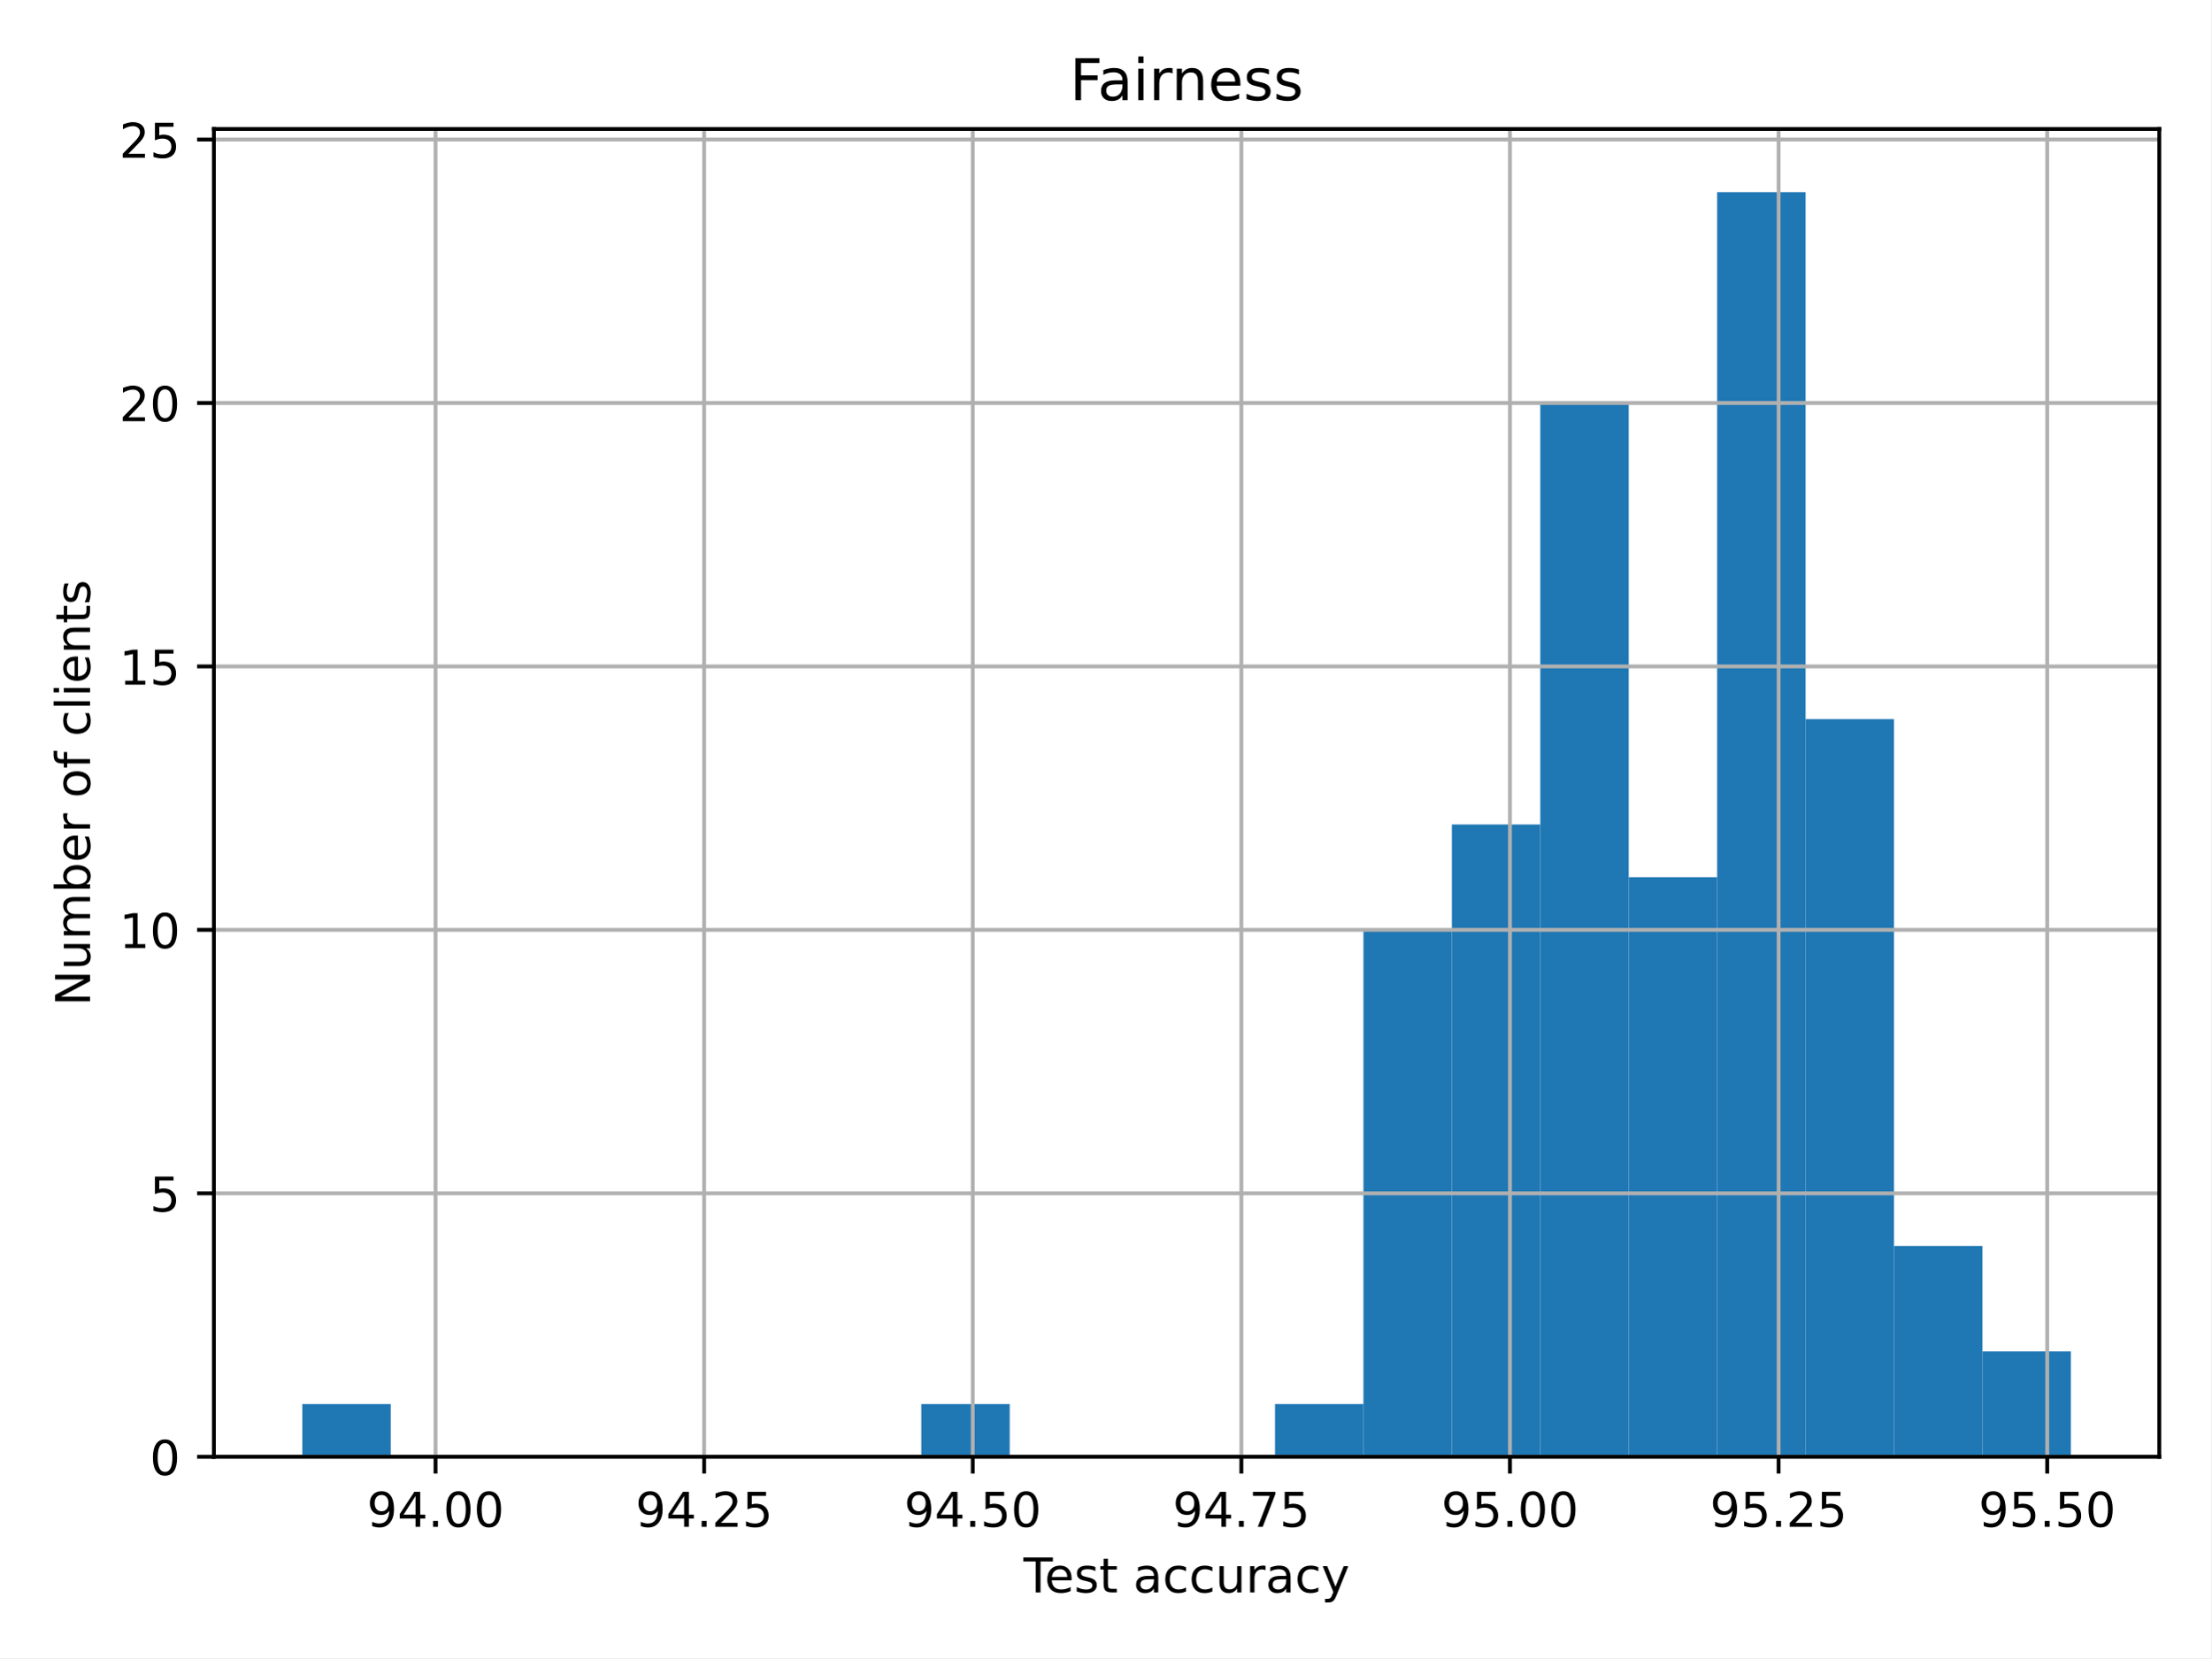
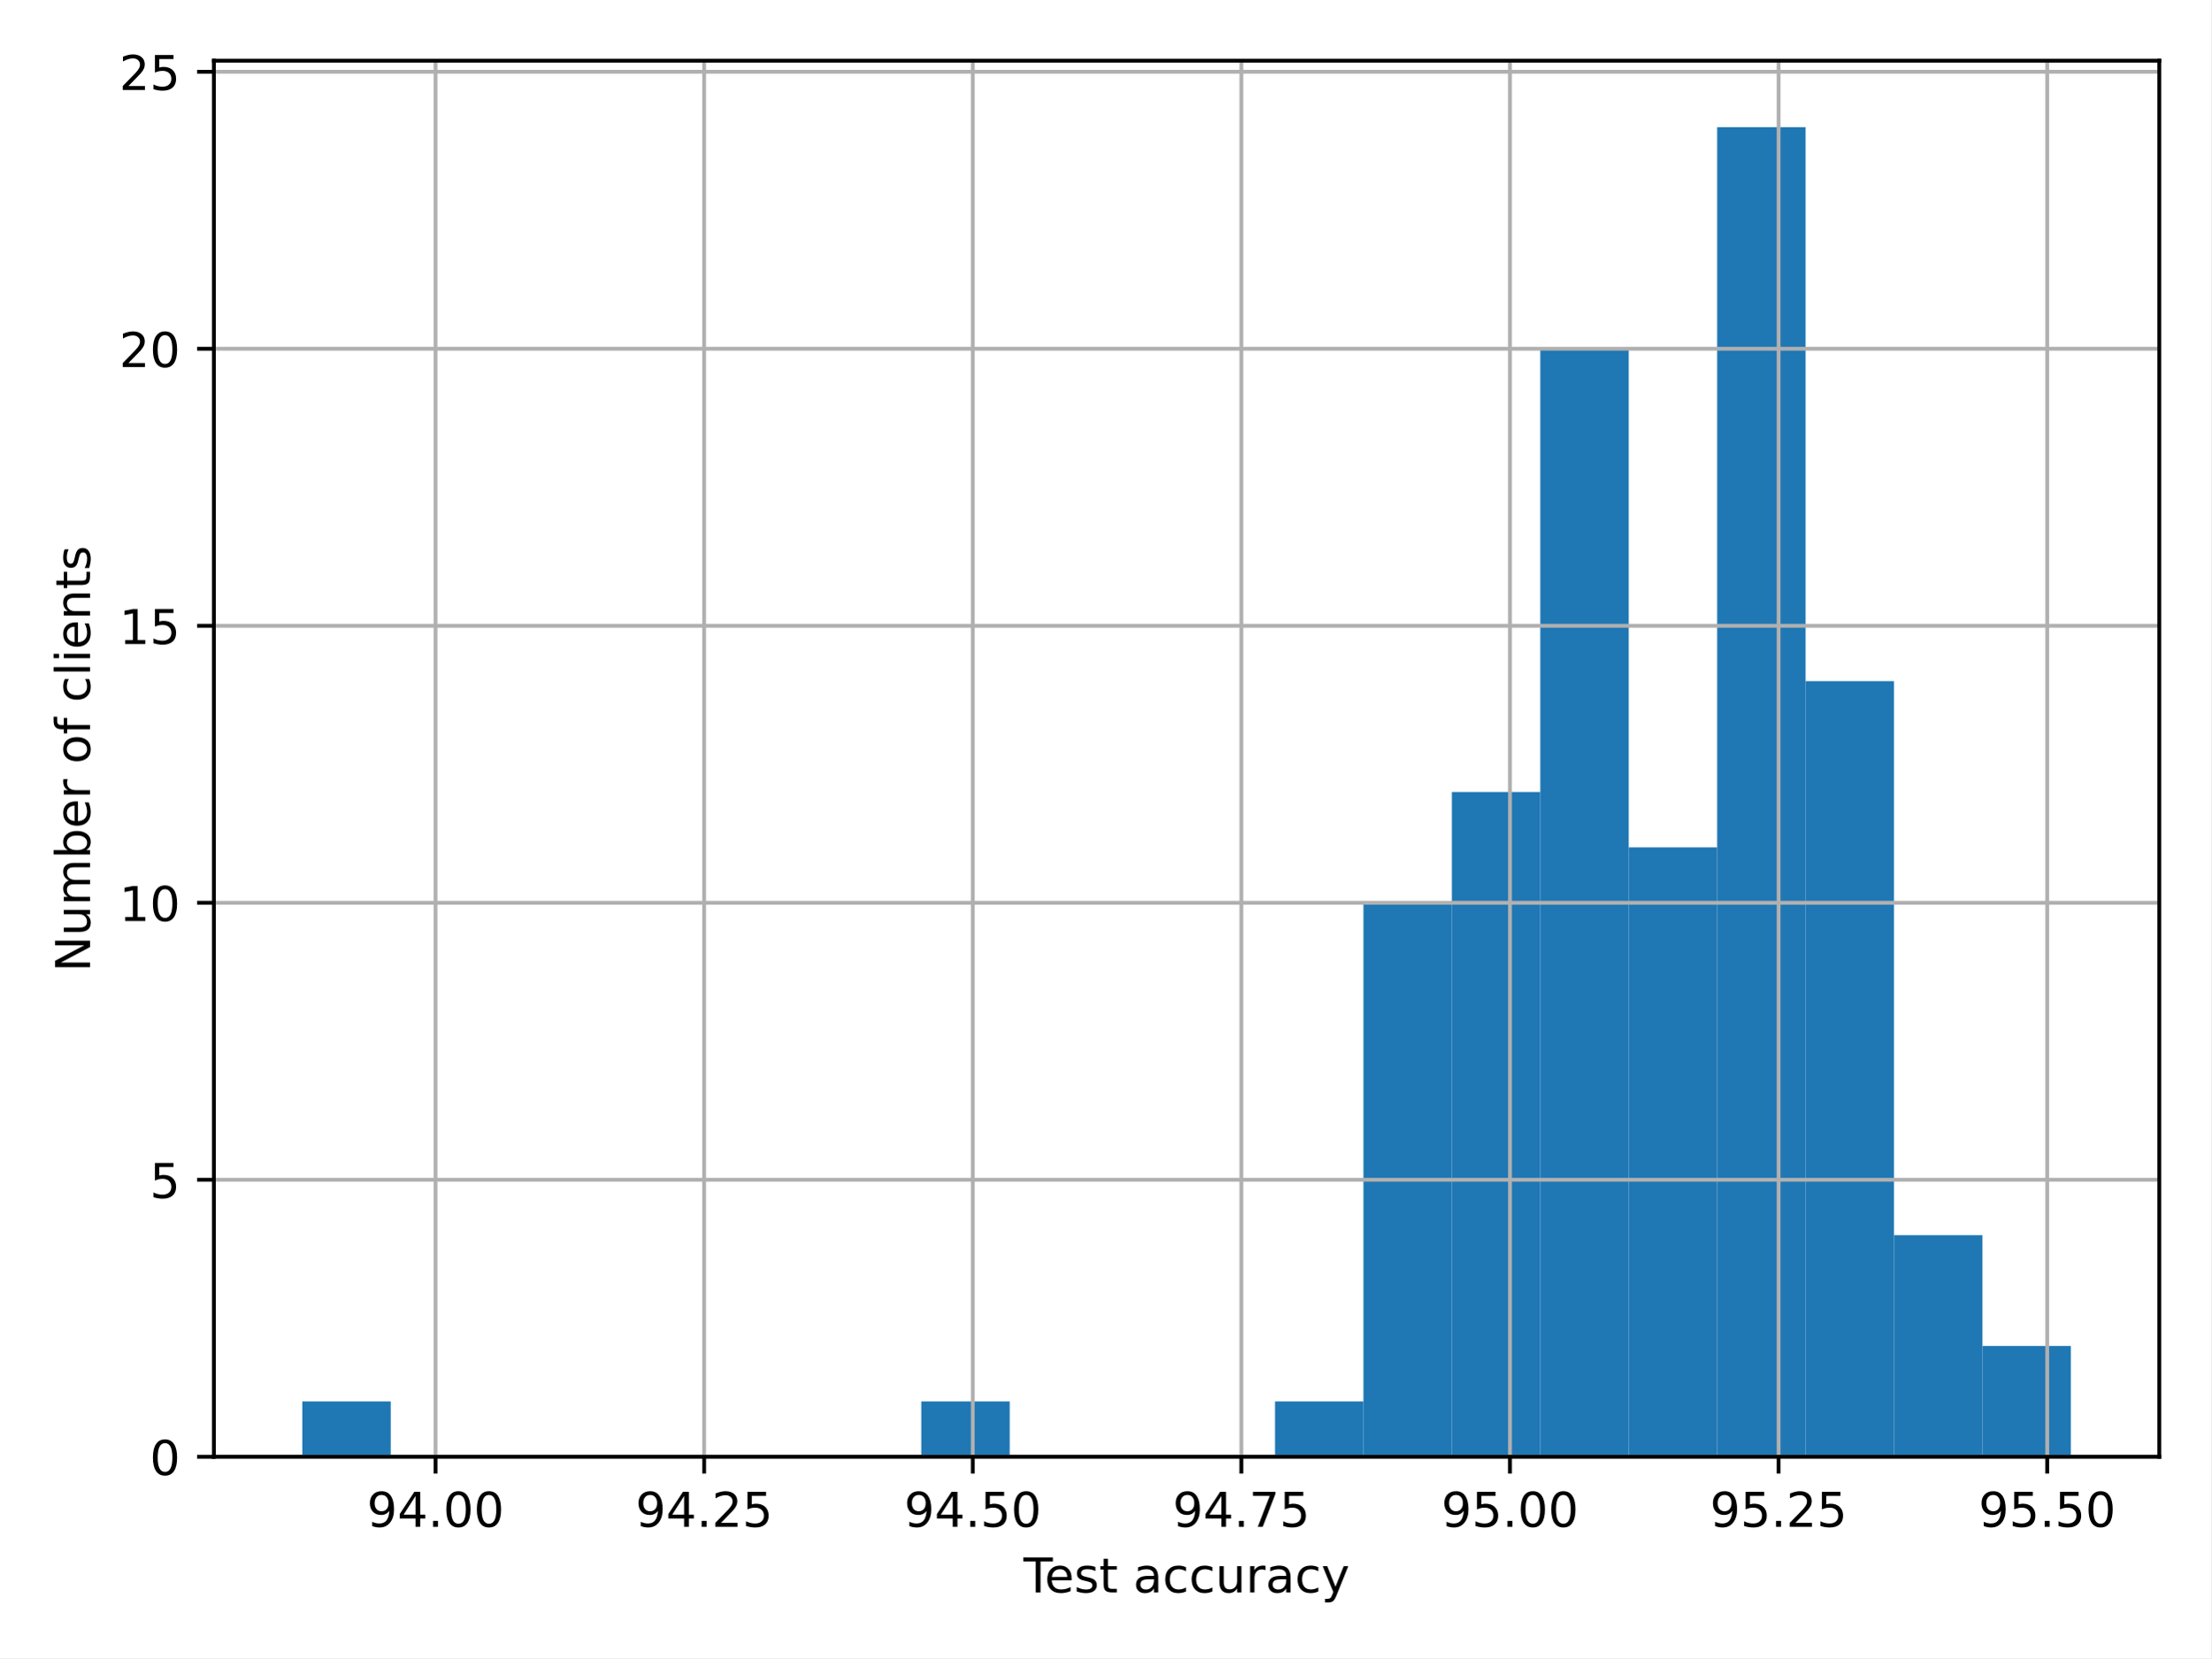
<svg xmlns="http://www.w3.org/2000/svg" xmlns:xlink="http://www.w3.org/1999/xlink" height="345.6pt" version="1.1" viewBox="0 0 460.8 345.6" width="460.8pt">
  <defs>
    <style type="text/css">*{stroke-linecap:butt;stroke-linejoin:round;}</style>
  </defs>
  <g id="figure_1">
    <g id="patch_1">
      <path d="M 0 345.6  L 460.8 345.6  L 460.8 0  L 0 0  z " style="fill:#ffffff;" />
    </g>
    <g id="axes_1">
      <g id="patch_2">
-         <path d="M 44.57 303.64  L 450 303.64  L 450 26.88  L 44.57 26.88  z " style="fill:#ffffff;" />
+         <path d="M 44.57 303.64  L 450 303.64  L 450 12.648  L 44.57 12.648  z " style="fill:#ffffff;" />
      </g>
      <g id="patch_3">
-         <path clip-path="url(#p5cd5a7d05d)" d="M 62.999 303.64  L 81.427 303.64  L 81.427 292.657  L 62.999 292.657  z " style="fill:#1f77b4;" />
+         <path clip-path="url(#p53b5bf7d56)" d="M 62.999 303.64  L 81.427 303.64  L 81.427 292.093  L 62.999 292.093  z " style="fill:#1f77b4;" />
      </g>
      <g id="patch_4">
-         <path clip-path="url(#p5cd5a7d05d)" d="M 81.427 303.64  L 99.856 303.64  L 99.856 303.64  L 81.427 303.64  z " style="fill:#1f77b4;" />
+         <path clip-path="url(#p53b5bf7d56)" d="M 81.427 303.64  L 99.856 303.64  L 99.856 303.64  L 81.427 303.64  z " style="fill:#1f77b4;" />
      </g>
      <g id="patch_5">
-         <path clip-path="url(#p5cd5a7d05d)" d="M 99.856 303.64  L 118.285 303.64  L 118.285 303.64  L 99.856 303.64  z " style="fill:#1f77b4;" />
+         <path clip-path="url(#p53b5bf7d56)" d="M 99.856 303.64  L 118.285 303.64  L 118.285 303.64  L 99.856 303.64  z " style="fill:#1f77b4;" />
      </g>
      <g id="patch_6">
-         <path clip-path="url(#p5cd5a7d05d)" d="M 118.285 303.64  L 136.713 303.64  L 136.713 303.64  L 118.285 303.64  z " style="fill:#1f77b4;" />
+         <path clip-path="url(#p53b5bf7d56)" d="M 118.285 303.64  L 136.713 303.64  L 136.713 303.64  L 118.285 303.64  z " style="fill:#1f77b4;" />
      </g>
      <g id="patch_7">
-         <path clip-path="url(#p5cd5a7d05d)" d="M 136.713 303.64  L 155.142 303.64  L 155.142 303.64  L 136.713 303.64  z " style="fill:#1f77b4;" />
+         <path clip-path="url(#p53b5bf7d56)" d="M 136.713 303.64  L 155.142 303.64  L 155.142 303.64  L 136.713 303.64  z " style="fill:#1f77b4;" />
      </g>
      <g id="patch_8">
-         <path clip-path="url(#p5cd5a7d05d)" d="M 155.142 303.64  L 173.57 303.64  L 173.57 303.64  L 155.142 303.64  z " style="fill:#1f77b4;" />
+         <path clip-path="url(#p53b5bf7d56)" d="M 155.142 303.64  L 173.57 303.64  L 173.57 303.64  L 155.142 303.64  z " style="fill:#1f77b4;" />
      </g>
      <g id="patch_9">
-         <path clip-path="url(#p5cd5a7d05d)" d="M 173.57 303.64  L 191.999 303.64  L 191.999 303.64  L 173.57 303.64  z " style="fill:#1f77b4;" />
+         <path clip-path="url(#p53b5bf7d56)" d="M 173.57 303.64  L 191.999 303.64  L 191.999 303.64  L 173.57 303.64  z " style="fill:#1f77b4;" />
      </g>
      <g id="patch_10">
-         <path clip-path="url(#p5cd5a7d05d)" d="M 191.999 303.64  L 210.428 303.64  L 210.428 292.657  L 191.999 292.657  z " style="fill:#1f77b4;" />
+         <path clip-path="url(#p53b5bf7d56)" d="M 191.999 303.64  L 210.428 303.64  L 210.428 292.093  L 191.999 292.093  z " style="fill:#1f77b4;" />
      </g>
      <g id="patch_11">
-         <path clip-path="url(#p5cd5a7d05d)" d="M 210.428 303.64  L 228.856 303.64  L 228.856 303.64  L 210.428 303.64  z " style="fill:#1f77b4;" />
+         <path clip-path="url(#p53b5bf7d56)" d="M 210.428 303.64  L 228.856 303.64  L 228.856 303.64  L 210.428 303.64  z " style="fill:#1f77b4;" />
      </g>
      <g id="patch_12">
-         <path clip-path="url(#p5cd5a7d05d)" d="M 228.856 303.64  L 247.285 303.64  L 247.285 303.64  L 228.856 303.64  z " style="fill:#1f77b4;" />
+         <path clip-path="url(#p53b5bf7d56)" d="M 228.856 303.64  L 247.285 303.64  L 247.285 303.64  L 228.856 303.64  z " style="fill:#1f77b4;" />
      </g>
      <g id="patch_13">
-         <path clip-path="url(#p5cd5a7d05d)" d="M 247.285 303.64  L 265.714 303.64  L 265.714 303.64  L 247.285 303.64  z " style="fill:#1f77b4;" />
+         <path clip-path="url(#p53b5bf7d56)" d="M 247.285 303.64  L 265.714 303.64  L 265.714 303.64  L 247.285 303.64  z " style="fill:#1f77b4;" />
      </g>
      <g id="patch_14">
-         <path clip-path="url(#p5cd5a7d05d)" d="M 265.714 303.64  L 284.142 303.64  L 284.142 292.657  L 265.714 292.657  z " style="fill:#1f77b4;" />
+         <path clip-path="url(#p53b5bf7d56)" d="M 265.714 303.64  L 284.142 303.64  L 284.142 292.093  L 265.714 292.093  z " style="fill:#1f77b4;" />
      </g>
      <g id="patch_15">
-         <path clip-path="url(#p5cd5a7d05d)" d="M 284.142 303.64  L 302.571 303.64  L 302.571 193.815  L 284.142 193.815  z " style="fill:#1f77b4;" />
+         <path clip-path="url(#p53b5bf7d56)" d="M 284.142 303.64  L 302.571 303.64  L 302.571 188.167  L 284.142 188.167  z " style="fill:#1f77b4;" />
      </g>
      <g id="patch_16">
-         <path clip-path="url(#p5cd5a7d05d)" d="M 302.571 303.64  L 321 303.64  L 321 171.85  L 302.571 171.85  z " style="fill:#1f77b4;" />
+         <path clip-path="url(#p53b5bf7d56)" d="M 302.571 303.64  L 321 303.64  L 321 165.072  L 302.571 165.072  z " style="fill:#1f77b4;" />
      </g>
      <g id="patch_17">
-         <path clip-path="url(#p5cd5a7d05d)" d="M 321 303.64  L 339.428 303.64  L 339.428 83.989  L 321 83.989  z " style="fill:#1f77b4;" />
+         <path clip-path="url(#p53b5bf7d56)" d="M 321 303.64  L 339.428 303.64  L 339.428 72.694  L 321 72.694  z " style="fill:#1f77b4;" />
      </g>
      <g id="patch_18">
-         <path clip-path="url(#p5cd5a7d05d)" d="M 339.428 303.64  L 357.857 303.64  L 357.857 182.832  L 339.428 182.832  z " style="fill:#1f77b4;" />
+         <path clip-path="url(#p53b5bf7d56)" d="M 339.428 303.64  L 357.857 303.64  L 357.857 176.62  L 339.428 176.62  z " style="fill:#1f77b4;" />
      </g>
      <g id="patch_19">
-         <path clip-path="url(#p5cd5a7d05d)" d="M 357.857 303.64  L 376.285 303.64  L 376.285 40.059  L 357.857 40.059  z " style="fill:#1f77b4;" />
+         <path clip-path="url(#p53b5bf7d56)" d="M 357.857 303.64  L 376.285 303.64  L 376.285 26.505  L 357.857 26.505  z " style="fill:#1f77b4;" />
      </g>
      <g id="patch_20">
-         <path clip-path="url(#p5cd5a7d05d)" d="M 376.285 303.64  L 394.714 303.64  L 394.714 149.884  L 376.285 149.884  z " style="fill:#1f77b4;" />
+         <path clip-path="url(#p53b5bf7d56)" d="M 376.285 303.64  L 394.714 303.64  L 394.714 141.978  L 376.285 141.978  z " style="fill:#1f77b4;" />
      </g>
      <g id="patch_21">
-         <path clip-path="url(#p5cd5a7d05d)" d="M 394.714 303.64  L 413.143 303.64  L 413.143 259.71  L 394.714 259.71  z " style="fill:#1f77b4;" />
+         <path clip-path="url(#p53b5bf7d56)" d="M 394.714 303.64  L 413.143 303.64  L 413.143 257.451  L 394.714 257.451  z " style="fill:#1f77b4;" />
      </g>
      <g id="patch_22">
-         <path clip-path="url(#p5cd5a7d05d)" d="M 413.143 303.64  L 431.571 303.64  L 431.571 281.675  L 413.143 281.675  z " style="fill:#1f77b4;" />
+         <path clip-path="url(#p53b5bf7d56)" d="M 413.143 303.64  L 431.571 303.64  L 431.571 280.545  L 413.143 280.545  z " style="fill:#1f77b4;" />
      </g>
      <g id="matplotlib.axis_1">
        <g id="xtick_1">
          <g id="line2d_1">
-             <path clip-path="url(#p5cd5a7d05d)" d="M 90.765 303.64  L 90.765 26.88  " style="fill:none;stroke:#b0b0b0;stroke-linecap:square;stroke-width:0.8;" />
+             <path clip-path="url(#p53b5bf7d56)" d="M 90.765 303.64  L 90.765 12.648  " style="fill:none;stroke:#b0b0b0;stroke-linecap:square;stroke-width:0.8;" />
          </g>
          <g id="line2d_2">
            <defs>
-               <path d="M 0 0  L 0 3.5  " id="m194972ee48" style="stroke:#000000;stroke-width:0.8;" />
+               <path d="M 0 0  L 0 3.5  " id="m8268dae477" style="stroke:#000000;stroke-width:0.8;" />
            </defs>
            <g>
-               <use style="stroke:#000000;stroke-width:0.8;" x="90.765" xlink:href="#m194972ee48" y="303.64" />
+               <use style="stroke:#000000;stroke-width:0.8;" x="90.765" xlink:href="#m8268dae477" y="303.64" />
            </g>
          </g>
          <g id="text_1">
            <g transform="translate(76.45068 318.2384)scale(0.1 -0.1)">
              <defs>
                <path d="M 703 97  L 703 672  Q 941 559 1184 500  Q 1428 441 1663 441  Q 2288 441 2617 861  Q 2947 1281 2994 2138  Q 2813 1869 2534 1725  Q 2256 1581 1919 1581  Q 1219 1581 811 2004  Q 403 2428 403 3163  Q 403 3881 828 4315  Q 1253 4750 1959 4750  Q 2769 4750 3195 4129  Q 3622 3509 3622 2328  Q 3622 1225 3098 567  Q 2575 -91 1691 -91  Q 1453 -91 1209 -44  Q 966 3 703 97  z M 1959 2075  Q 2384 2075 2632 2365  Q 2881 2656 2881 3163  Q 2881 3666 2632 3958  Q 2384 4250 1959 4250  Q 1534 4250 1286 3958  Q 1038 3666 1038 3163  Q 1038 2656 1286 2365  Q 1534 2075 1959 2075  z " id="DejaVuSans-39" transform="scale(0.015625)" />
                <path d="M 2419 4116  L 825 1625  L 2419 1625  L 2419 4116  z M 2253 4666  L 3047 4666  L 3047 1625  L 3713 1625  L 3713 1100  L 3047 1100  L 3047 0  L 2419 0  L 2419 1100  L 313 1100  L 313 1709  L 2253 4666  z " id="DejaVuSans-34" transform="scale(0.015625)" />
                <path d="M 684 794  L 1344 794  L 1344 0  L 684 0  L 684 794  z " id="DejaVuSans-2e" transform="scale(0.015625)" />
                <path d="M 2034 4250  Q 1547 4250 1301 3770  Q 1056 3291 1056 2328  Q 1056 1369 1301 889  Q 1547 409 2034 409  Q 2525 409 2770 889  Q 3016 1369 3016 2328  Q 3016 3291 2770 3770  Q 2525 4250 2034 4250  z M 2034 4750  Q 2819 4750 3233 4129  Q 3647 3509 3647 2328  Q 3647 1150 3233 529  Q 2819 -91 2034 -91  Q 1250 -91 836 529  Q 422 1150 422 2328  Q 422 3509 836 4129  Q 1250 4750 2034 4750  z " id="DejaVuSans-30" transform="scale(0.015625)" />
              </defs>
              <use xlink:href="#DejaVuSans-39" />
              <use x="63.623" xlink:href="#DejaVuSans-34" />
              <use x="127.246" xlink:href="#DejaVuSans-2e" />
              <use x="159.033" xlink:href="#DejaVuSans-30" />
              <use x="222.656" xlink:href="#DejaVuSans-30" />
            </g>
          </g>
        </g>
        <g id="xtick_2">
          <g id="line2d_3">
-             <path clip-path="url(#p5cd5a7d05d)" d="M 146.745 303.64  L 146.745 26.88  " style="fill:none;stroke:#b0b0b0;stroke-linecap:square;stroke-width:0.8;" />
+             <path clip-path="url(#p53b5bf7d56)" d="M 146.745 303.64  L 146.745 12.648  " style="fill:none;stroke:#b0b0b0;stroke-linecap:square;stroke-width:0.8;" />
          </g>
          <g id="line2d_4">
            <g>
-               <use style="stroke:#000000;stroke-width:0.8;" x="146.745" xlink:href="#m194972ee48" y="303.64" />
+               <use style="stroke:#000000;stroke-width:0.8;" x="146.745" xlink:href="#m8268dae477" y="303.64" />
            </g>
          </g>
          <g id="text_2">
            <g transform="translate(132.4307 318.2384)scale(0.1 -0.1)">
              <defs>
                <path d="M 1228 531  L 3431 531  L 3431 0  L 469 0  L 469 531  Q 828 903 1448 1529  Q 2069 2156 2228 2338  Q 2531 2678 2651 2914  Q 2772 3150 2772 3378  Q 2772 3750 2511 3984  Q 2250 4219 1831 4219  Q 1534 4219 1204 4116  Q 875 4013 500 3803  L 500 4441  Q 881 4594 1212 4672  Q 1544 4750 1819 4750  Q 2544 4750 2975 4387  Q 3406 4025 3406 3419  Q 3406 3131 3298 2873  Q 3191 2616 2906 2266  Q 2828 2175 2409 1742  Q 1991 1309 1228 531  z " id="DejaVuSans-32" transform="scale(0.015625)" />
                <path d="M 691 4666  L 3169 4666  L 3169 4134  L 1269 4134  L 1269 2991  Q 1406 3038 1543 3061  Q 1681 3084 1819 3084  Q 2600 3084 3056 2656  Q 3513 2228 3513 1497  Q 3513 744 3044 326  Q 2575 -91 1722 -91  Q 1428 -91 1123 -41  Q 819 9 494 109  L 494 744  Q 775 591 1075 516  Q 1375 441 1709 441  Q 2250 441 2565 725  Q 2881 1009 2881 1497  Q 2881 1984 2565 2268  Q 2250 2553 1709 2553  Q 1456 2553 1204 2497  Q 953 2441 691 2322  L 691 4666  z " id="DejaVuSans-35" transform="scale(0.015625)" />
              </defs>
              <use xlink:href="#DejaVuSans-39" />
              <use x="63.623" xlink:href="#DejaVuSans-34" />
              <use x="127.246" xlink:href="#DejaVuSans-2e" />
              <use x="159.033" xlink:href="#DejaVuSans-32" />
              <use x="222.656" xlink:href="#DejaVuSans-35" />
            </g>
          </g>
        </g>
        <g id="xtick_3">
          <g id="line2d_5">
-             <path clip-path="url(#p5cd5a7d05d)" d="M 202.725 303.64  L 202.725 26.88  " style="fill:none;stroke:#b0b0b0;stroke-linecap:square;stroke-width:0.8;" />
+             <path clip-path="url(#p53b5bf7d56)" d="M 202.725 303.64  L 202.725 12.648  " style="fill:none;stroke:#b0b0b0;stroke-linecap:square;stroke-width:0.8;" />
          </g>
          <g id="line2d_6">
            <g>
-               <use style="stroke:#000000;stroke-width:0.8;" x="202.725" xlink:href="#m194972ee48" y="303.64" />
+               <use style="stroke:#000000;stroke-width:0.8;" x="202.725" xlink:href="#m8268dae477" y="303.64" />
            </g>
          </g>
          <g id="text_3">
            <g transform="translate(188.4108 318.2384)scale(0.1 -0.1)">
              <use xlink:href="#DejaVuSans-39" />
              <use x="63.623" xlink:href="#DejaVuSans-34" />
              <use x="127.246" xlink:href="#DejaVuSans-2e" />
              <use x="159.033" xlink:href="#DejaVuSans-35" />
              <use x="222.656" xlink:href="#DejaVuSans-30" />
            </g>
          </g>
        </g>
        <g id="xtick_4">
          <g id="line2d_7">
-             <path clip-path="url(#p5cd5a7d05d)" d="M 258.705 303.64  L 258.705 26.88  " style="fill:none;stroke:#b0b0b0;stroke-linecap:square;stroke-width:0.8;" />
+             <path clip-path="url(#p53b5bf7d56)" d="M 258.705 303.64  L 258.705 12.648  " style="fill:none;stroke:#b0b0b0;stroke-linecap:square;stroke-width:0.8;" />
          </g>
          <g id="line2d_8">
            <g>
-               <use style="stroke:#000000;stroke-width:0.8;" x="258.705" xlink:href="#m194972ee48" y="303.64" />
+               <use style="stroke:#000000;stroke-width:0.8;" x="258.705" xlink:href="#m8268dae477" y="303.64" />
            </g>
          </g>
          <g id="text_4">
            <g transform="translate(244.3909 318.2384)scale(0.1 -0.1)">
              <defs>
                <path d="M 525 4666  L 3525 4666  L 3525 4397  L 1831 0  L 1172 0  L 2766 4134  L 525 4134  L 525 4666  z " id="DejaVuSans-37" transform="scale(0.015625)" />
              </defs>
              <use xlink:href="#DejaVuSans-39" />
              <use x="63.623" xlink:href="#DejaVuSans-34" />
              <use x="127.246" xlink:href="#DejaVuSans-2e" />
              <use x="159.033" xlink:href="#DejaVuSans-37" />
              <use x="222.656" xlink:href="#DejaVuSans-35" />
            </g>
          </g>
        </g>
        <g id="xtick_5">
          <g id="line2d_9">
-             <path clip-path="url(#p5cd5a7d05d)" d="M 314.685 303.64  L 314.685 26.88  " style="fill:none;stroke:#b0b0b0;stroke-linecap:square;stroke-width:0.8;" />
+             <path clip-path="url(#p53b5bf7d56)" d="M 314.685 303.64  L 314.685 12.648  " style="fill:none;stroke:#b0b0b0;stroke-linecap:square;stroke-width:0.8;" />
          </g>
          <g id="line2d_10">
            <g>
-               <use style="stroke:#000000;stroke-width:0.8;" x="314.685" xlink:href="#m194972ee48" y="303.64" />
+               <use style="stroke:#000000;stroke-width:0.8;" x="314.685" xlink:href="#m8268dae477" y="303.64" />
            </g>
          </g>
          <g id="text_5">
            <g transform="translate(300.3709 318.2384)scale(0.1 -0.1)">
              <use xlink:href="#DejaVuSans-39" />
              <use x="63.623" xlink:href="#DejaVuSans-35" />
              <use x="127.246" xlink:href="#DejaVuSans-2e" />
              <use x="159.033" xlink:href="#DejaVuSans-30" />
              <use x="222.656" xlink:href="#DejaVuSans-30" />
            </g>
          </g>
        </g>
        <g id="xtick_6">
          <g id="line2d_11">
-             <path clip-path="url(#p5cd5a7d05d)" d="M 370.665 303.64  L 370.665 26.88  " style="fill:none;stroke:#b0b0b0;stroke-linecap:square;stroke-width:0.8;" />
+             <path clip-path="url(#p53b5bf7d56)" d="M 370.665 303.64  L 370.665 12.648  " style="fill:none;stroke:#b0b0b0;stroke-linecap:square;stroke-width:0.8;" />
          </g>
          <g id="line2d_12">
            <g>
-               <use style="stroke:#000000;stroke-width:0.8;" x="370.665" xlink:href="#m194972ee48" y="303.64" />
+               <use style="stroke:#000000;stroke-width:0.8;" x="370.665" xlink:href="#m8268dae477" y="303.64" />
            </g>
          </g>
          <g id="text_6">
            <g transform="translate(356.351 318.2384)scale(0.1 -0.1)">
              <use xlink:href="#DejaVuSans-39" />
              <use x="63.623" xlink:href="#DejaVuSans-35" />
              <use x="127.246" xlink:href="#DejaVuSans-2e" />
              <use x="159.033" xlink:href="#DejaVuSans-32" />
              <use x="222.656" xlink:href="#DejaVuSans-35" />
            </g>
          </g>
        </g>
        <g id="xtick_7">
          <g id="line2d_13">
-             <path clip-path="url(#p5cd5a7d05d)" d="M 426.645 303.64  L 426.645 26.88  " style="fill:none;stroke:#b0b0b0;stroke-linecap:square;stroke-width:0.8;" />
+             <path clip-path="url(#p53b5bf7d56)" d="M 426.645 303.64  L 426.645 12.648  " style="fill:none;stroke:#b0b0b0;stroke-linecap:square;stroke-width:0.8;" />
          </g>
          <g id="line2d_14">
            <g>
-               <use style="stroke:#000000;stroke-width:0.8;" x="426.645" xlink:href="#m194972ee48" y="303.64" />
+               <use style="stroke:#000000;stroke-width:0.8;" x="426.645" xlink:href="#m8268dae477" y="303.64" />
            </g>
          </g>
          <g id="text_7">
            <g transform="translate(412.3311 318.2384)scale(0.1 -0.1)">
              <use xlink:href="#DejaVuSans-39" />
              <use x="63.623" xlink:href="#DejaVuSans-35" />
              <use x="127.246" xlink:href="#DejaVuSans-2e" />
              <use x="159.033" xlink:href="#DejaVuSans-35" />
              <use x="222.656" xlink:href="#DejaVuSans-30" />
            </g>
          </g>
        </g>
        <g id="text_8">
          <g transform="translate(213.2912 331.9166)scale(0.1 -0.1)">
            <defs>
              <path d="M -19 4666  L 3928 4666  L 3928 4134  L 2272 4134  L 2272 0  L 1638 0  L 1638 4134  L -19 4134  L -19 4666  z " id="DejaVuSans-54" transform="scale(0.015625)" />
              <path d="M 3597 1894  L 3597 1613  L 953 1613  Q 991 1019 1311 708  Q 1631 397 2203 397  Q 2534 397 2845 478  Q 3156 559 3463 722  L 3463 178  Q 3153 47 2828 -22  Q 2503 -91 2169 -91  Q 1331 -91 842 396  Q 353 884 353 1716  Q 353 2575 817 3079  Q 1281 3584 2069 3584  Q 2775 3584 3186 3129  Q 3597 2675 3597 1894  z M 3022 2063  Q 3016 2534 2758 2815  Q 2500 3097 2075 3097  Q 1594 3097 1305 2825  Q 1016 2553 972 2059  L 3022 2063  z " id="DejaVuSans-65" transform="scale(0.015625)" />
              <path d="M 2834 3397  L 2834 2853  Q 2591 2978 2328 3040  Q 2066 3103 1784 3103  Q 1356 3103 1142 2972  Q 928 2841 928 2578  Q 928 2378 1081 2264  Q 1234 2150 1697 2047  L 1894 2003  Q 2506 1872 2764 1633  Q 3022 1394 3022 966  Q 3022 478 2636 193  Q 2250 -91 1575 -91  Q 1294 -91 989 -36  Q 684 19 347 128  L 347 722  Q 666 556 975 473  Q 1284 391 1588 391  Q 1994 391 2212 530  Q 2431 669 2431 922  Q 2431 1156 2273 1281  Q 2116 1406 1581 1522  L 1381 1569  Q 847 1681 609 1914  Q 372 2147 372 2553  Q 372 3047 722 3315  Q 1072 3584 1716 3584  Q 2034 3584 2315 3537  Q 2597 3491 2834 3397  z " id="DejaVuSans-73" transform="scale(0.015625)" />
              <path d="M 1172 4494  L 1172 3500  L 2356 3500  L 2356 3053  L 1172 3053  L 1172 1153  Q 1172 725 1289 603  Q 1406 481 1766 481  L 2356 481  L 2356 0  L 1766 0  Q 1100 0 847 248  Q 594 497 594 1153  L 594 3053  L 172 3053  L 172 3500  L 594 3500  L 594 4494  L 1172 4494  z " id="DejaVuSans-74" transform="scale(0.015625)" />
              <path id="DejaVuSans-20" transform="scale(0.015625)" />
              <path d="M 2194 1759  Q 1497 1759 1228 1600  Q 959 1441 959 1056  Q 959 750 1161 570  Q 1363 391 1709 391  Q 2188 391 2477 730  Q 2766 1069 2766 1631  L 2766 1759  L 2194 1759  z M 3341 1997  L 3341 0  L 2766 0  L 2766 531  Q 2569 213 2275 61  Q 1981 -91 1556 -91  Q 1019 -91 701 211  Q 384 513 384 1019  Q 384 1609 779 1909  Q 1175 2209 1959 2209  L 2766 2209  L 2766 2266  Q 2766 2663 2505 2880  Q 2244 3097 1772 3097  Q 1472 3097 1187 3025  Q 903 2953 641 2809  L 641 3341  Q 956 3463 1253 3523  Q 1550 3584 1831 3584  Q 2591 3584 2966 3190  Q 3341 2797 3341 1997  z " id="DejaVuSans-61" transform="scale(0.015625)" />
              <path d="M 3122 3366  L 3122 2828  Q 2878 2963 2633 3030  Q 2388 3097 2138 3097  Q 1578 3097 1268 2742  Q 959 2388 959 1747  Q 959 1106 1268 751  Q 1578 397 2138 397  Q 2388 397 2633 464  Q 2878 531 3122 666  L 3122 134  Q 2881 22 2623 -34  Q 2366 -91 2075 -91  Q 1284 -91 818 406  Q 353 903 353 1747  Q 353 2603 823 3093  Q 1294 3584 2113 3584  Q 2378 3584 2631 3529  Q 2884 3475 3122 3366  z " id="DejaVuSans-63" transform="scale(0.015625)" />
              <path d="M 544 1381  L 544 3500  L 1119 3500  L 1119 1403  Q 1119 906 1312 657  Q 1506 409 1894 409  Q 2359 409 2629 706  Q 2900 1003 2900 1516  L 2900 3500  L 3475 3500  L 3475 0  L 2900 0  L 2900 538  Q 2691 219 2414 64  Q 2138 -91 1772 -91  Q 1169 -91 856 284  Q 544 659 544 1381  z M 1991 3584  L 1991 3584  z " id="DejaVuSans-75" transform="scale(0.015625)" />
              <path d="M 2631 2963  Q 2534 3019 2420 3045  Q 2306 3072 2169 3072  Q 1681 3072 1420 2755  Q 1159 2438 1159 1844  L 1159 0  L 581 0  L 581 3500  L 1159 3500  L 1159 2956  Q 1341 3275 1631 3429  Q 1922 3584 2338 3584  Q 2397 3584 2469 3576  Q 2541 3569 2628 3553  L 2631 2963  z " id="DejaVuSans-72" transform="scale(0.015625)" />
              <path d="M 2059 -325  Q 1816 -950 1584 -1140  Q 1353 -1331 966 -1331  L 506 -1331  L 506 -850  L 844 -850  Q 1081 -850 1212 -737  Q 1344 -625 1503 -206  L 1606 56  L 191 3500  L 800 3500  L 1894 763  L 2988 3500  L 3597 3500  L 2059 -325  z " id="DejaVuSans-79" transform="scale(0.015625)" />
            </defs>
            <use xlink:href="#DejaVuSans-54" />
            <use x="44.084" xlink:href="#DejaVuSans-65" />
            <use x="105.607" xlink:href="#DejaVuSans-73" />
            <use x="157.707" xlink:href="#DejaVuSans-74" />
            <use x="196.916" xlink:href="#DejaVuSans-20" />
            <use x="228.703" xlink:href="#DejaVuSans-61" />
            <use x="289.982" xlink:href="#DejaVuSans-63" />
            <use x="344.963" xlink:href="#DejaVuSans-63" />
            <use x="399.943" xlink:href="#DejaVuSans-75" />
            <use x="463.322" xlink:href="#DejaVuSans-72" />
            <use x="504.436" xlink:href="#DejaVuSans-61" />
            <use x="565.715" xlink:href="#DejaVuSans-63" />
            <use x="620.695" xlink:href="#DejaVuSans-79" />
          </g>
        </g>
      </g>
      <g id="matplotlib.axis_2">
        <g id="ytick_1">
          <g id="line2d_15">
-             <path clip-path="url(#p5cd5a7d05d)" d="M 44.57 303.64  L 450 303.64  " style="fill:none;stroke:#b0b0b0;stroke-linecap:square;stroke-width:0.8;" />
+             <path clip-path="url(#p53b5bf7d56)" d="M 44.57 303.64  L 450 303.64  " style="fill:none;stroke:#b0b0b0;stroke-linecap:square;stroke-width:0.8;" />
          </g>
          <g id="line2d_16">
            <defs>
-               <path d="M 0 0  L -3.5 0  " id="m17bbcad48c" style="stroke:#000000;stroke-width:0.8;" />
+               <path d="M 0 0  L -3.5 0  " id="m9e3b55da0d" style="stroke:#000000;stroke-width:0.8;" />
            </defs>
            <g>
-               <use style="stroke:#000000;stroke-width:0.8;" x="44.57" xlink:href="#m17bbcad48c" y="303.64" />
+               <use style="stroke:#000000;stroke-width:0.8;" x="44.57" xlink:href="#m9e3b55da0d" y="303.64" />
            </g>
          </g>
          <g id="text_9">
            <g transform="translate(31.2075 307.4392)scale(0.1 -0.1)">
              <use xlink:href="#DejaVuSans-30" />
            </g>
          </g>
        </g>
        <g id="ytick_2">
          <g id="line2d_17">
-             <path clip-path="url(#p5cd5a7d05d)" d="M 44.57 248.727  L 450 248.727  " style="fill:none;stroke:#b0b0b0;stroke-linecap:square;stroke-width:0.8;" />
+             <path clip-path="url(#p53b5bf7d56)" d="M 44.57 245.903  L 450 245.903  " style="fill:none;stroke:#b0b0b0;stroke-linecap:square;stroke-width:0.8;" />
          </g>
          <g id="line2d_18">
            <g>
-               <use style="stroke:#000000;stroke-width:0.8;" x="44.57" xlink:href="#m17bbcad48c" y="248.727" />
+               <use style="stroke:#000000;stroke-width:0.8;" x="44.57" xlink:href="#m9e3b55da0d" y="245.903" />
            </g>
          </g>
          <g id="text_10">
-             <g transform="translate(31.2075 252.5265)scale(0.1 -0.1)">
+             <g transform="translate(31.2075 249.7027)scale(0.1 -0.1)">
              <use xlink:href="#DejaVuSans-35" />
            </g>
          </g>
        </g>
        <g id="ytick_3">
          <g id="line2d_19">
-             <path clip-path="url(#p5cd5a7d05d)" d="M 44.57 193.815  L 450 193.815  " style="fill:none;stroke:#b0b0b0;stroke-linecap:square;stroke-width:0.8;" />
+             <path clip-path="url(#p53b5bf7d56)" d="M 44.57 188.167  L 450 188.167  " style="fill:none;stroke:#b0b0b0;stroke-linecap:square;stroke-width:0.8;" />
          </g>
          <g id="line2d_20">
            <g>
-               <use style="stroke:#000000;stroke-width:0.8;" x="44.57" xlink:href="#m17bbcad48c" y="193.815" />
+               <use style="stroke:#000000;stroke-width:0.8;" x="44.57" xlink:href="#m9e3b55da0d" y="188.167" />
            </g>
          </g>
          <g id="text_11">
-             <g transform="translate(24.845 197.6138)scale(0.1 -0.1)">
+             <g transform="translate(24.845 191.9662)scale(0.1 -0.1)">
              <defs>
                <path d="M 794 531  L 1825 531  L 1825 4091  L 703 3866  L 703 4441  L 1819 4666  L 2450 4666  L 2450 531  L 3481 531  L 3481 0  L 794 0  L 794 531  z " id="DejaVuSans-31" transform="scale(0.015625)" />
              </defs>
              <use xlink:href="#DejaVuSans-31" />
              <use x="63.623" xlink:href="#DejaVuSans-30" />
            </g>
          </g>
        </g>
        <g id="ytick_4">
          <g id="line2d_21">
-             <path clip-path="url(#p5cd5a7d05d)" d="M 44.57 138.902  L 450 138.902  " style="fill:none;stroke:#b0b0b0;stroke-linecap:square;stroke-width:0.8;" />
+             <path clip-path="url(#p53b5bf7d56)" d="M 44.57 130.43  L 450 130.43  " style="fill:none;stroke:#b0b0b0;stroke-linecap:square;stroke-width:0.8;" />
          </g>
          <g id="line2d_22">
            <g>
-               <use style="stroke:#000000;stroke-width:0.8;" x="44.57" xlink:href="#m17bbcad48c" y="138.902" />
+               <use style="stroke:#000000;stroke-width:0.8;" x="44.57" xlink:href="#m9e3b55da0d" y="130.43" />
            </g>
          </g>
          <g id="text_12">
-             <g transform="translate(24.845 142.7011)scale(0.1 -0.1)">
+             <g transform="translate(24.845 134.2297)scale(0.1 -0.1)">
              <use xlink:href="#DejaVuSans-31" />
              <use x="63.623" xlink:href="#DejaVuSans-35" />
            </g>
          </g>
        </g>
        <g id="ytick_5">
          <g id="line2d_23">
-             <path clip-path="url(#p5cd5a7d05d)" d="M 44.57 83.989  L 450 83.989  " style="fill:none;stroke:#b0b0b0;stroke-linecap:square;stroke-width:0.8;" />
+             <path clip-path="url(#p53b5bf7d56)" d="M 44.57 72.694  L 450 72.694  " style="fill:none;stroke:#b0b0b0;stroke-linecap:square;stroke-width:0.8;" />
          </g>
          <g id="line2d_24">
            <g>
-               <use style="stroke:#000000;stroke-width:0.8;" x="44.57" xlink:href="#m17bbcad48c" y="83.989" />
+               <use style="stroke:#000000;stroke-width:0.8;" x="44.57" xlink:href="#m9e3b55da0d" y="72.694" />
            </g>
          </g>
          <g id="text_13">
-             <g transform="translate(24.845 87.78843)scale(0.1 -0.1)">
+             <g transform="translate(24.845 76.49319)scale(0.1 -0.1)">
              <use xlink:href="#DejaVuSans-32" />
              <use x="63.623" xlink:href="#DejaVuSans-30" />
            </g>
          </g>
        </g>
        <g id="ytick_6">
          <g id="line2d_25">
-             <path clip-path="url(#p5cd5a7d05d)" d="M 44.57 29.077  L 450 29.077  " style="fill:none;stroke:#b0b0b0;stroke-linecap:square;stroke-width:0.8;" />
+             <path clip-path="url(#p53b5bf7d56)" d="M 44.57 14.957  L 450 14.957  " style="fill:none;stroke:#b0b0b0;stroke-linecap:square;stroke-width:0.8;" />
          </g>
          <g id="line2d_26">
            <g>
-               <use style="stroke:#000000;stroke-width:0.8;" x="44.57" xlink:href="#m17bbcad48c" y="29.077" />
+               <use style="stroke:#000000;stroke-width:0.8;" x="44.57" xlink:href="#m9e3b55da0d" y="14.957" />
            </g>
          </g>
          <g id="text_14">
-             <g transform="translate(24.845 32.87573)scale(0.1 -0.1)">
+             <g transform="translate(24.845 18.75668)scale(0.1 -0.1)">
              <use xlink:href="#DejaVuSans-32" />
              <use x="63.623" xlink:href="#DejaVuSans-35" />
            </g>
          </g>
        </g>
        <g id="text_15">
-           <g transform="translate(18.76531 209.6811)rotate(-90)scale(0.1 -0.1)">
+           <g transform="translate(18.76531 202.5651)rotate(-90)scale(0.1 -0.1)">
            <defs>
              <path d="M 628 4666  L 1478 4666  L 3547 763  L 3547 4666  L 4159 4666  L 4159 0  L 3309 0  L 1241 3903  L 1241 0  L 628 0  L 628 4666  z " id="DejaVuSans-4e" transform="scale(0.015625)" />
              <path d="M 3328 2828  Q 3544 3216 3844 3400  Q 4144 3584 4550 3584  Q 5097 3584 5394 3201  Q 5691 2819 5691 2113  L 5691 0  L 5113 0  L 5113 2094  Q 5113 2597 4934 2840  Q 4756 3084 4391 3084  Q 3944 3084 3684 2787  Q 3425 2491 3425 1978  L 3425 0  L 2847 0  L 2847 2094  Q 2847 2600 2669 2842  Q 2491 3084 2119 3084  Q 1678 3084 1418 2786  Q 1159 2488 1159 1978  L 1159 0  L 581 0  L 581 3500  L 1159 3500  L 1159 2956  Q 1356 3278 1631 3431  Q 1906 3584 2284 3584  Q 2666 3584 2933 3390  Q 3200 3197 3328 2828  z " id="DejaVuSans-6d" transform="scale(0.015625)" />
              <path d="M 3116 1747  Q 3116 2381 2855 2742  Q 2594 3103 2138 3103  Q 1681 3103 1420 2742  Q 1159 2381 1159 1747  Q 1159 1113 1420 752  Q 1681 391 2138 391  Q 2594 391 2855 752  Q 3116 1113 3116 1747  z M 1159 2969  Q 1341 3281 1617 3432  Q 1894 3584 2278 3584  Q 2916 3584 3314 3078  Q 3713 2572 3713 1747  Q 3713 922 3314 415  Q 2916 -91 2278 -91  Q 1894 -91 1617 61  Q 1341 213 1159 525  L 1159 0  L 581 0  L 581 4863  L 1159 4863  L 1159 2969  z " id="DejaVuSans-62" transform="scale(0.015625)" />
              <path d="M 1959 3097  Q 1497 3097 1228 2736  Q 959 2375 959 1747  Q 959 1119 1226 758  Q 1494 397 1959 397  Q 2419 397 2687 759  Q 2956 1122 2956 1747  Q 2956 2369 2687 2733  Q 2419 3097 1959 3097  z M 1959 3584  Q 2709 3584 3137 3096  Q 3566 2609 3566 1747  Q 3566 888 3137 398  Q 2709 -91 1959 -91  Q 1206 -91 779 398  Q 353 888 353 1747  Q 353 2609 779 3096  Q 1206 3584 1959 3584  z " id="DejaVuSans-6f" transform="scale(0.015625)" />
              <path d="M 2375 4863  L 2375 4384  L 1825 4384  Q 1516 4384 1395 4259  Q 1275 4134 1275 3809  L 1275 3500  L 2222 3500  L 2222 3053  L 1275 3053  L 1275 0  L 697 0  L 697 3053  L 147 3053  L 147 3500  L 697 3500  L 697 3744  Q 697 4328 969 4595  Q 1241 4863 1831 4863  L 2375 4863  z " id="DejaVuSans-66" transform="scale(0.015625)" />
              <path d="M 603 4863  L 1178 4863  L 1178 0  L 603 0  L 603 4863  z " id="DejaVuSans-6c" transform="scale(0.015625)" />
              <path d="M 603 3500  L 1178 3500  L 1178 0  L 603 0  L 603 3500  z M 603 4863  L 1178 4863  L 1178 4134  L 603 4134  L 603 4863  z " id="DejaVuSans-69" transform="scale(0.015625)" />
              <path d="M 3513 2113  L 3513 0  L 2938 0  L 2938 2094  Q 2938 2591 2744 2837  Q 2550 3084 2163 3084  Q 1697 3084 1428 2787  Q 1159 2491 1159 1978  L 1159 0  L 581 0  L 581 3500  L 1159 3500  L 1159 2956  Q 1366 3272 1645 3428  Q 1925 3584 2291 3584  Q 2894 3584 3203 3211  Q 3513 2838 3513 2113  z " id="DejaVuSans-6e" transform="scale(0.015625)" />
            </defs>
            <use xlink:href="#DejaVuSans-4e" />
            <use x="74.805" xlink:href="#DejaVuSans-75" />
            <use x="138.184" xlink:href="#DejaVuSans-6d" />
            <use x="235.596" xlink:href="#DejaVuSans-62" />
            <use x="299.072" xlink:href="#DejaVuSans-65" />
            <use x="360.596" xlink:href="#DejaVuSans-72" />
            <use x="401.709" xlink:href="#DejaVuSans-20" />
            <use x="433.496" xlink:href="#DejaVuSans-6f" />
            <use x="494.678" xlink:href="#DejaVuSans-66" />
            <use x="529.883" xlink:href="#DejaVuSans-20" />
            <use x="561.67" xlink:href="#DejaVuSans-63" />
            <use x="616.65" xlink:href="#DejaVuSans-6c" />
            <use x="644.434" xlink:href="#DejaVuSans-69" />
            <use x="672.217" xlink:href="#DejaVuSans-65" />
            <use x="733.74" xlink:href="#DejaVuSans-6e" />
            <use x="797.119" xlink:href="#DejaVuSans-74" />
            <use x="836.328" xlink:href="#DejaVuSans-73" />
          </g>
        </g>
      </g>
      <g id="patch_23">
-         <path d="M 44.57 303.64  L 44.57 26.88  " style="fill:none;stroke:#000000;stroke-linecap:square;stroke-linejoin:miter;stroke-width:0.8;" />
+         <path d="M 44.57 303.64  L 44.57 12.648  " style="fill:none;stroke:#000000;stroke-linecap:square;stroke-linejoin:miter;stroke-width:0.8;" />
      </g>
      <g id="patch_24">
-         <path d="M 450 303.64  L 450 26.88  " style="fill:none;stroke:#000000;stroke-linecap:square;stroke-linejoin:miter;stroke-width:0.8;" />
+         <path d="M 450 303.64  L 450 12.648  " style="fill:none;stroke:#000000;stroke-linecap:square;stroke-linejoin:miter;stroke-width:0.8;" />
      </g>
      <g id="patch_25">
        <path d="M 44.57 303.64  L 450 303.64  " style="fill:none;stroke:#000000;stroke-linecap:square;stroke-linejoin:miter;stroke-width:0.8;" />
      </g>
      <g id="patch_26">
-         <path d="M 44.57 26.88  L 450 26.88  " style="fill:none;stroke:#000000;stroke-linecap:square;stroke-linejoin:miter;stroke-width:0.8;" />
-       </g>
-       <g id="text_16">
-         <g transform="translate(222.9306 20.88)scale(0.12 -0.12)">
-           <defs>
-             <path d="M 628 4666  L 3309 4666  L 3309 4134  L 1259 4134  L 1259 2759  L 3109 2759  L 3109 2228  L 1259 2228  L 1259 0  L 628 0  L 628 4666  z " id="DejaVuSans-46" transform="scale(0.015625)" />
-           </defs>
-           <use xlink:href="#DejaVuSans-46" />
-           <use x="48.395" xlink:href="#DejaVuSans-61" />
-           <use x="109.674" xlink:href="#DejaVuSans-69" />
-           <use x="137.457" xlink:href="#DejaVuSans-72" />
-           <use x="176.82" xlink:href="#DejaVuSans-6e" />
-           <use x="240.199" xlink:href="#DejaVuSans-65" />
-           <use x="301.723" xlink:href="#DejaVuSans-73" />
-           <use x="353.822" xlink:href="#DejaVuSans-73" />
-         </g>
+         <path d="M 44.57 12.648  L 450 12.648  " style="fill:none;stroke:#000000;stroke-linecap:square;stroke-linejoin:miter;stroke-width:0.8;" />
      </g>
    </g>
  </g>
  <defs>
-     <clipPath id="p5cd5a7d05d">
-       <rect height="276.76" width="405.43" x="44.57" y="26.88" />
+     <clipPath id="p53b5bf7d56">
+       <rect height="290.992" width="405.43" x="44.57" y="12.648" />
    </clipPath>
  </defs>
</svg>
